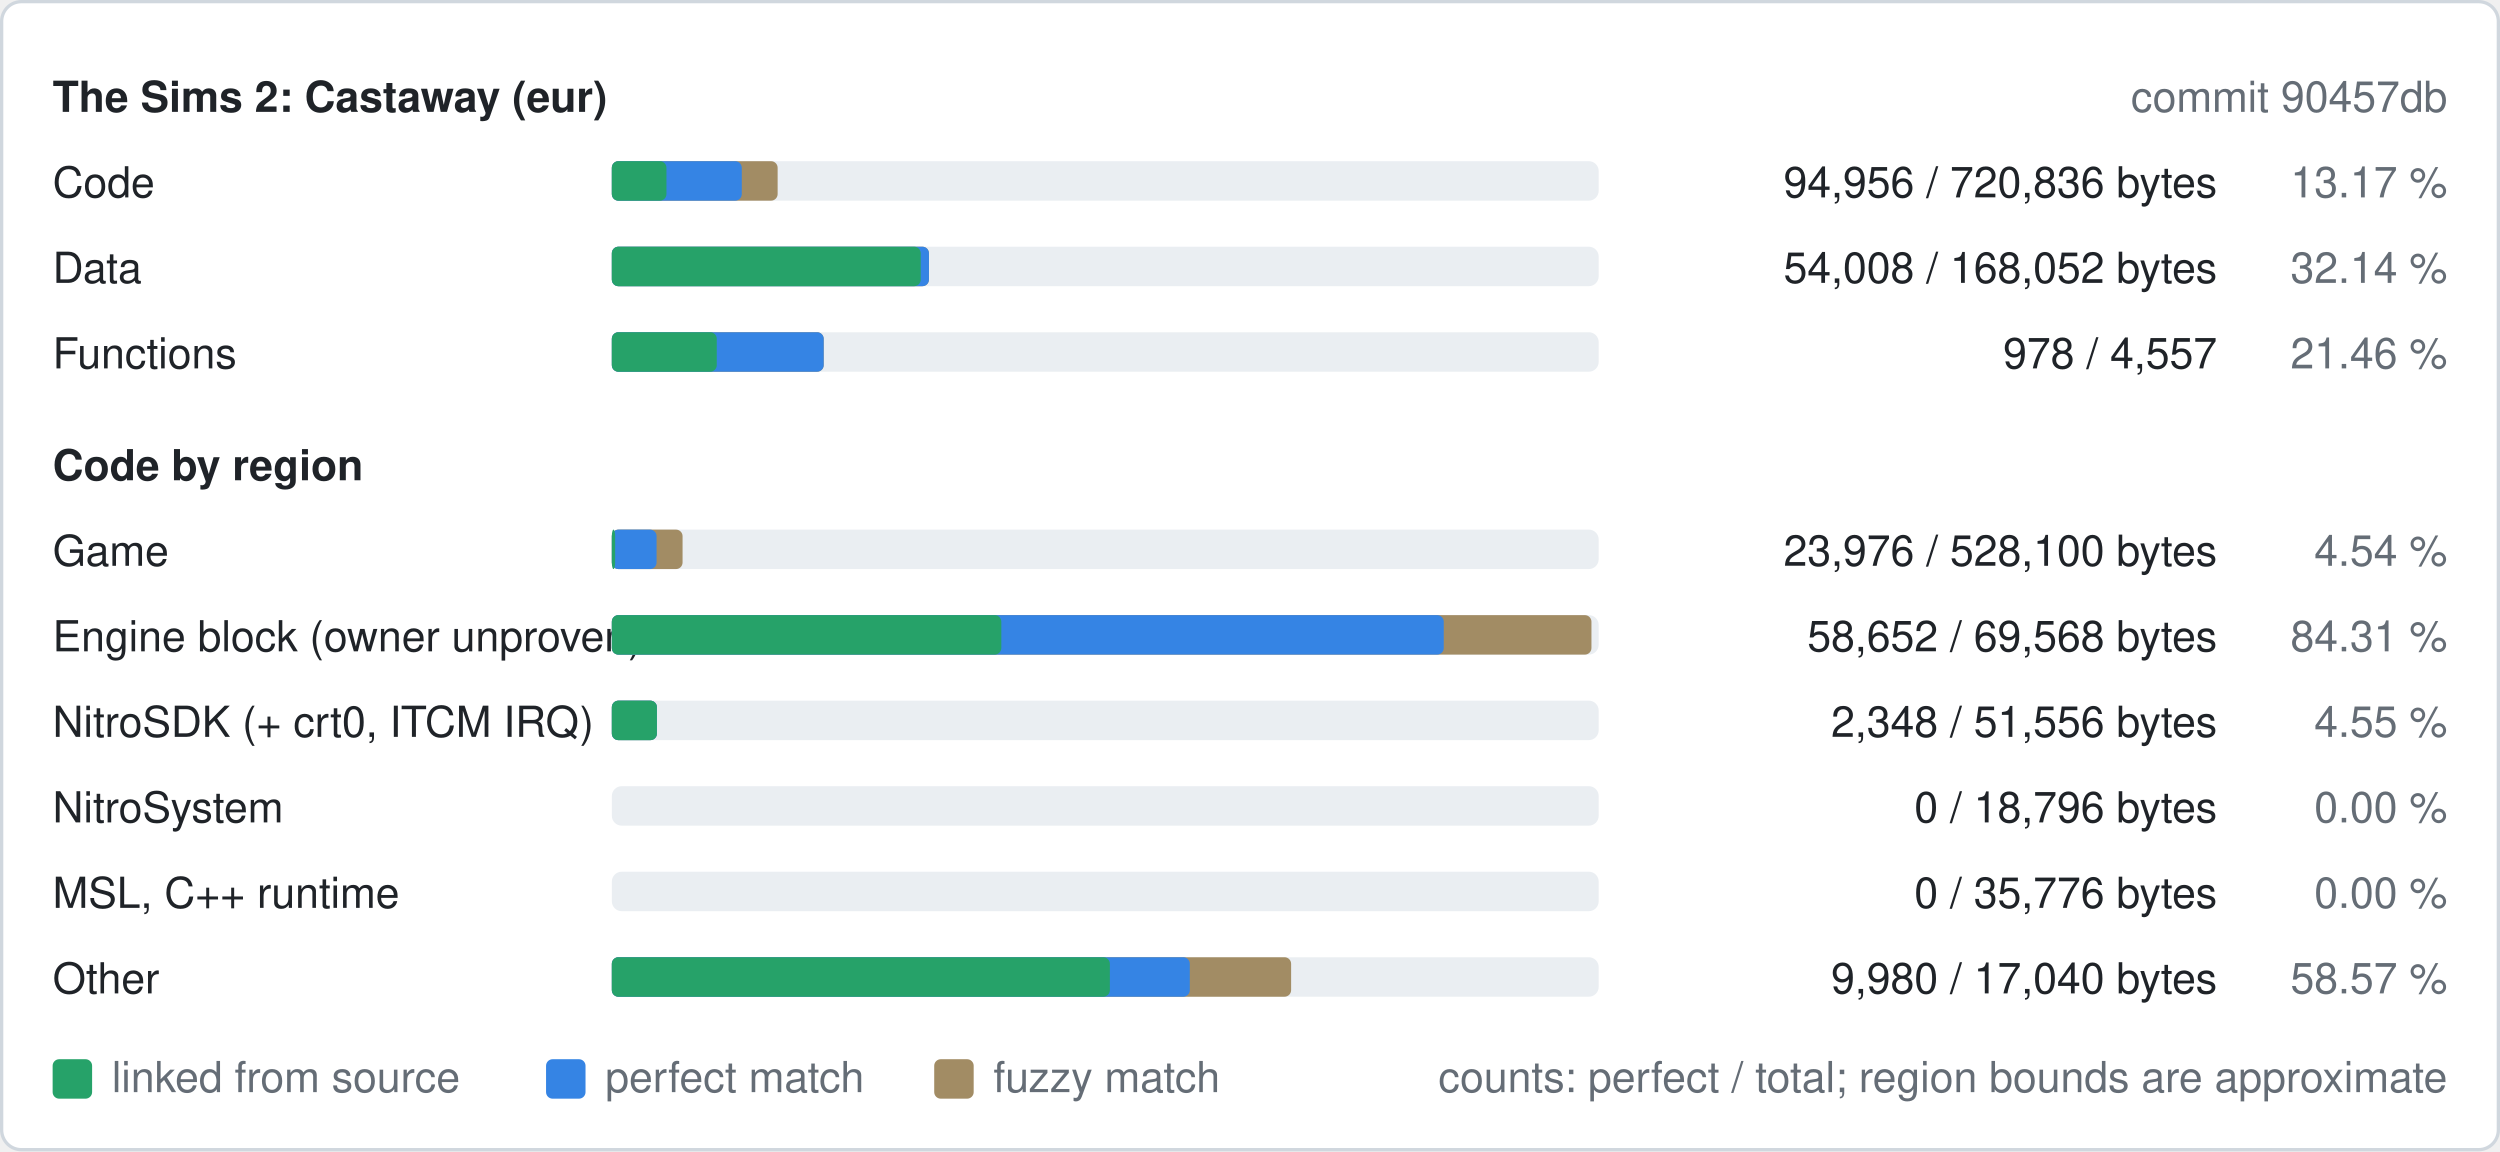
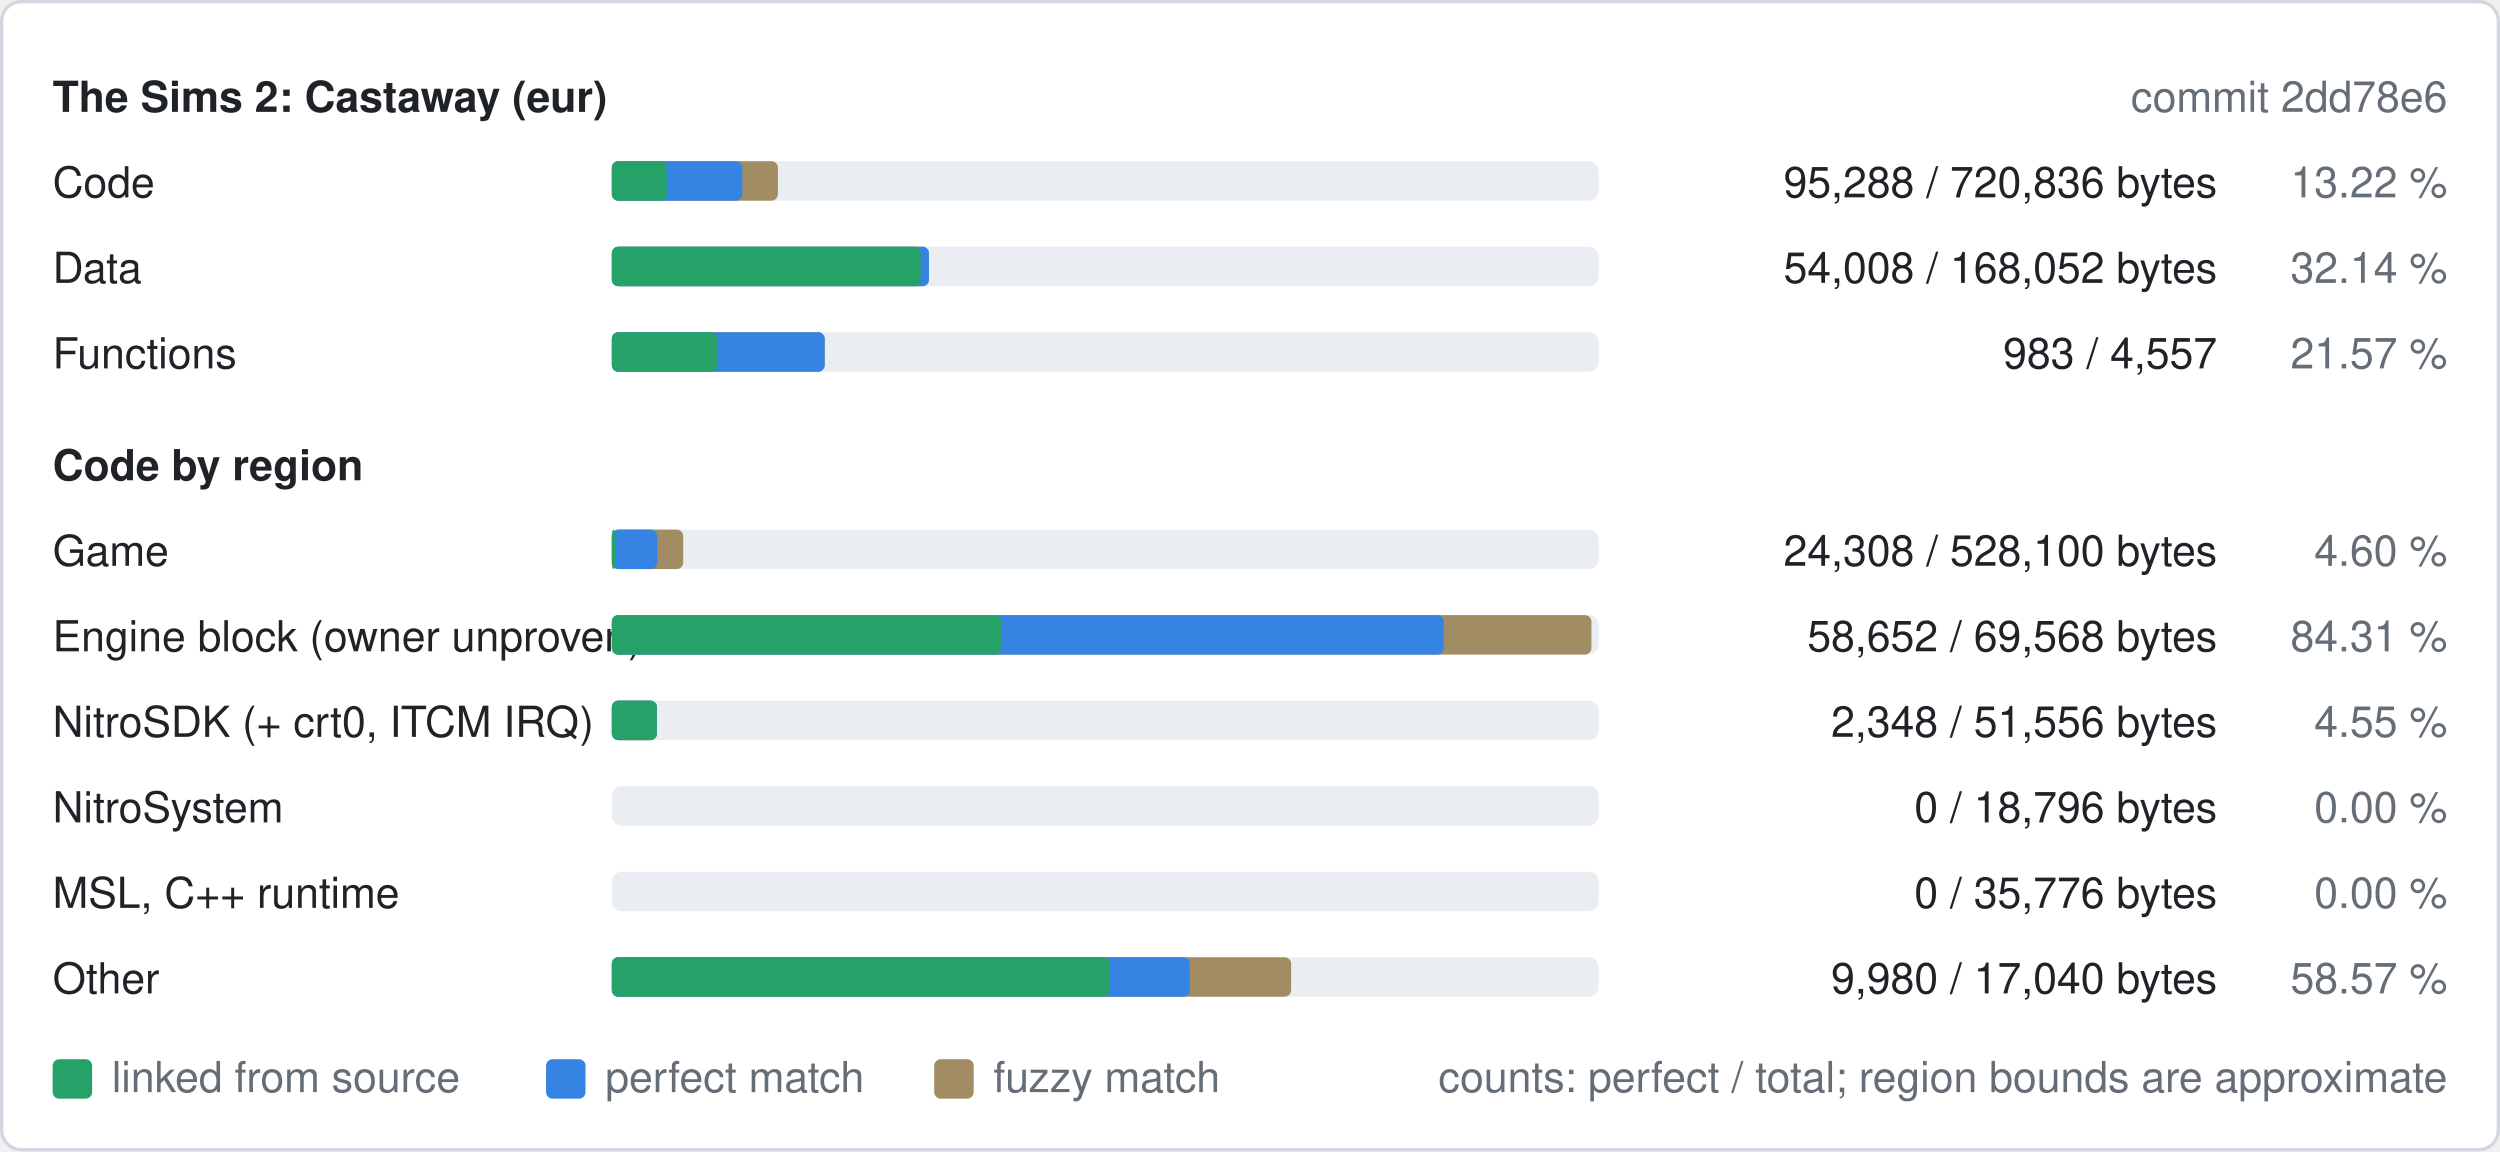
<svg xmlns="http://www.w3.org/2000/svg" width="760" height="350" viewBox="0 0 760 350" role="img" aria-label="Decompilation progress of eur">
  <style>
text{font-family:-apple-system,BlinkMacSystemFont,"Segoe UI",Helvetica,Arial,sans-serif;font-size:13px}
.b{font-weight:600}
.bg{fill:#ffffff;stroke:#d0d7de}.t{fill:#1f2328}.m{fill:#656d76}.track{fill:#eaeef2}.fuzzy{fill:#a28c64}.perfect{fill:#3584e4}.linked{fill:#26a269}
@media (prefers-color-scheme: dark){.bg{fill:#0d1117;stroke:#30363d}.t{fill:#e6edf3}.m{fill:#8d96a0}.track{fill:#21262d}.fuzzy{fill:#a28c64}.perfect{fill:#3584e4}.linked{fill:#2ec27e}}
</style>
  <rect class="bg" x="0.5" y="0.5" width="759" height="349" rx="6" />
  <text class="t b" x="16" y="34">The Sims 2: Castaway (eur)</text>
-   <text class="m" x="744" y="34" text-anchor="end">commit 90457db</text>
+   <text class="m" x="744" y="34" text-anchor="end">commit 2dd78e6</text>
  <text class="t" x="16" y="60">Code</text>
  <rect class="track" x="186" y="49" width="300" height="12" rx="3" />
-   <rect class="fuzzy" x="186" y="49" width="50.4" height="12" rx="2" />
-   <rect class="perfect" x="186" y="49" width="39.5" height="12" rx="2" />
-   <rect class="linked" x="186" y="49" width="16.6" height="12" rx="2" />
-   <text class="t" x="674" y="60" text-anchor="end">94,956 / 720,836 bytes</text>
-   <text class="m" x="744" y="60" text-anchor="end">13.17 %</text>
+   <rect class="fuzzy" x="186" y="49" width="50.5" height="12" rx="2" />
+   <rect class="perfect" x="186" y="49" width="39.7" height="12" rx="2" />
+   <rect class="linked" x="186" y="49" width="16.7" height="12" rx="2" />
+   <text class="t" x="674" y="60" text-anchor="end">95,288 / 720,836 bytes</text>
+   <text class="m" x="744" y="60" text-anchor="end">13.22 %</text>
  <text class="t" x="16" y="86">Data</text>
  <rect class="track" x="186" y="75" width="300" height="12" rx="3" />
  <rect class="fuzzy" x="186" y="75" width="96.4" height="12" rx="2" />
  <rect class="perfect" x="186" y="75" width="96.4" height="12" rx="2" />
  <rect class="linked" x="186" y="75" width="93.9" height="12" rx="2" />
  <text class="t" x="674" y="86" text-anchor="end">54,008 / 168,052 bytes</text>
  <text class="m" x="744" y="86" text-anchor="end">32.14 %</text>
  <text class="t" x="16" y="112">Functions</text>
  <rect class="track" x="186" y="101" width="300" height="12" rx="3" />
-   <rect class="fuzzy" x="186" y="101" width="64.4" height="12" rx="2" />
-   <rect class="perfect" x="186" y="101" width="64.4" height="12" rx="2" />
-   <rect class="linked" x="186" y="101" width="31.9" height="12" rx="2" />
-   <text class="t" x="674" y="112" text-anchor="end">978 / 4,557</text>
-   <text class="m" x="744" y="112" text-anchor="end">21.46 %</text>
+   <rect class="fuzzy" x="186" y="101" width="64.7" height="12" rx="2" />
+   <rect class="perfect" x="186" y="101" width="64.7" height="12" rx="2" />
+   <rect class="linked" x="186" y="101" width="32.2" height="12" rx="2" />
+   <text class="t" x="674" y="112" text-anchor="end">983 / 4,557</text>
+   <text class="m" x="744" y="112" text-anchor="end">21.57 %</text>
  <text class="t b" x="16" y="146">Code by region</text>
  <text class="t" x="16" y="172">Game</text>
  <rect class="track" x="186" y="161" width="300" height="12" rx="3" />
-   <rect class="fuzzy" x="186" y="161" width="21.5" height="12" rx="2" />
-   <rect class="perfect" x="186" y="161" width="13.6" height="12" rx="2" />
+   <rect class="fuzzy" x="186" y="161" width="21.7" height="12" rx="2" />
+   <rect class="perfect" x="186" y="161" width="13.8" height="12" rx="2" />
  <rect class="linked" x="186" y="161" width="1.0" height="12" rx="2" />
-   <text class="t" x="674" y="172" text-anchor="end">23,976 / 528,100 bytes</text>
-   <text class="m" x="744" y="172" text-anchor="end">4.54 %</text>
+   <text class="t" x="674" y="172" text-anchor="end">24,308 / 528,100 bytes</text>
+   <text class="m" x="744" y="172" text-anchor="end">4.60 %</text>
  <text class="t" x="16" y="198">Engine block (owner unproven)</text>
  <rect class="track" x="186" y="187" width="300" height="12" rx="3" />
  <rect class="fuzzy" x="186" y="187" width="297.8" height="12" rx="2" />
  <rect class="perfect" x="186" y="187" width="252.9" height="12" rx="2" />
  <rect class="linked" x="186" y="187" width="118.4" height="12" rx="2" />
  <text class="t" x="674" y="198" text-anchor="end">58,652 / 69,568 bytes</text>
  <text class="m" x="744" y="198" text-anchor="end">84.31 %</text>
  <text class="t" x="16" y="224">NitroSDK (+ crt0, ITCM IRQ)</text>
  <rect class="track" x="186" y="213" width="300" height="12" rx="3" />
  <rect class="fuzzy" x="186" y="213" width="13.7" height="12" rx="2" />
  <rect class="perfect" x="186" y="213" width="13.7" height="12" rx="2" />
  <rect class="linked" x="186" y="213" width="13.7" height="12" rx="2" />
  <text class="t" x="674" y="224" text-anchor="end">2,348 / 51,556 bytes</text>
  <text class="m" x="744" y="224" text-anchor="end">4.55 %</text>
  <text class="t" x="16" y="250">NitroSystem</text>
  <rect class="track" x="186" y="239" width="300" height="12" rx="3" />
  <text class="t" x="674" y="250" text-anchor="end">0 / 18,796 bytes</text>
  <text class="m" x="744" y="250" text-anchor="end">0.00 %</text>
  <text class="t" x="16" y="276">MSL, C++ runtime</text>
  <rect class="track" x="186" y="265" width="300" height="12" rx="3" />
  <text class="t" x="674" y="276" text-anchor="end">0 / 35,776 bytes</text>
  <text class="m" x="744" y="276" text-anchor="end">0.00 %</text>
  <text class="t" x="16" y="302">Other</text>
  <rect class="track" x="186" y="291" width="300" height="12" rx="3" />
  <rect class="fuzzy" x="186" y="291" width="206.5" height="12" rx="2" />
  <rect class="perfect" x="186" y="291" width="175.7" height="12" rx="2" />
  <rect class="linked" x="186" y="291" width="151.4" height="12" rx="2" />
  <text class="t" x="674" y="302" text-anchor="end">9,980 / 17,040 bytes</text>
  <text class="m" x="744" y="302" text-anchor="end">58.57 %</text>
  <rect class="linked" x="16" y="322" width="12" height="12" rx="2" />
  <text class="m" x="34" y="332">linked from source</text>
  <rect class="perfect" x="166" y="322" width="12" height="12" rx="2" />
  <text class="m" x="184" y="332">perfect match</text>
  <rect class="fuzzy" x="284" y="322" width="12" height="12" rx="2" />
  <text class="m" x="302" y="332">fuzzy match</text>
  <text class="m" x="744" y="332" text-anchor="end">counts: perfect / total; region bounds are approximate</text>
</svg>
